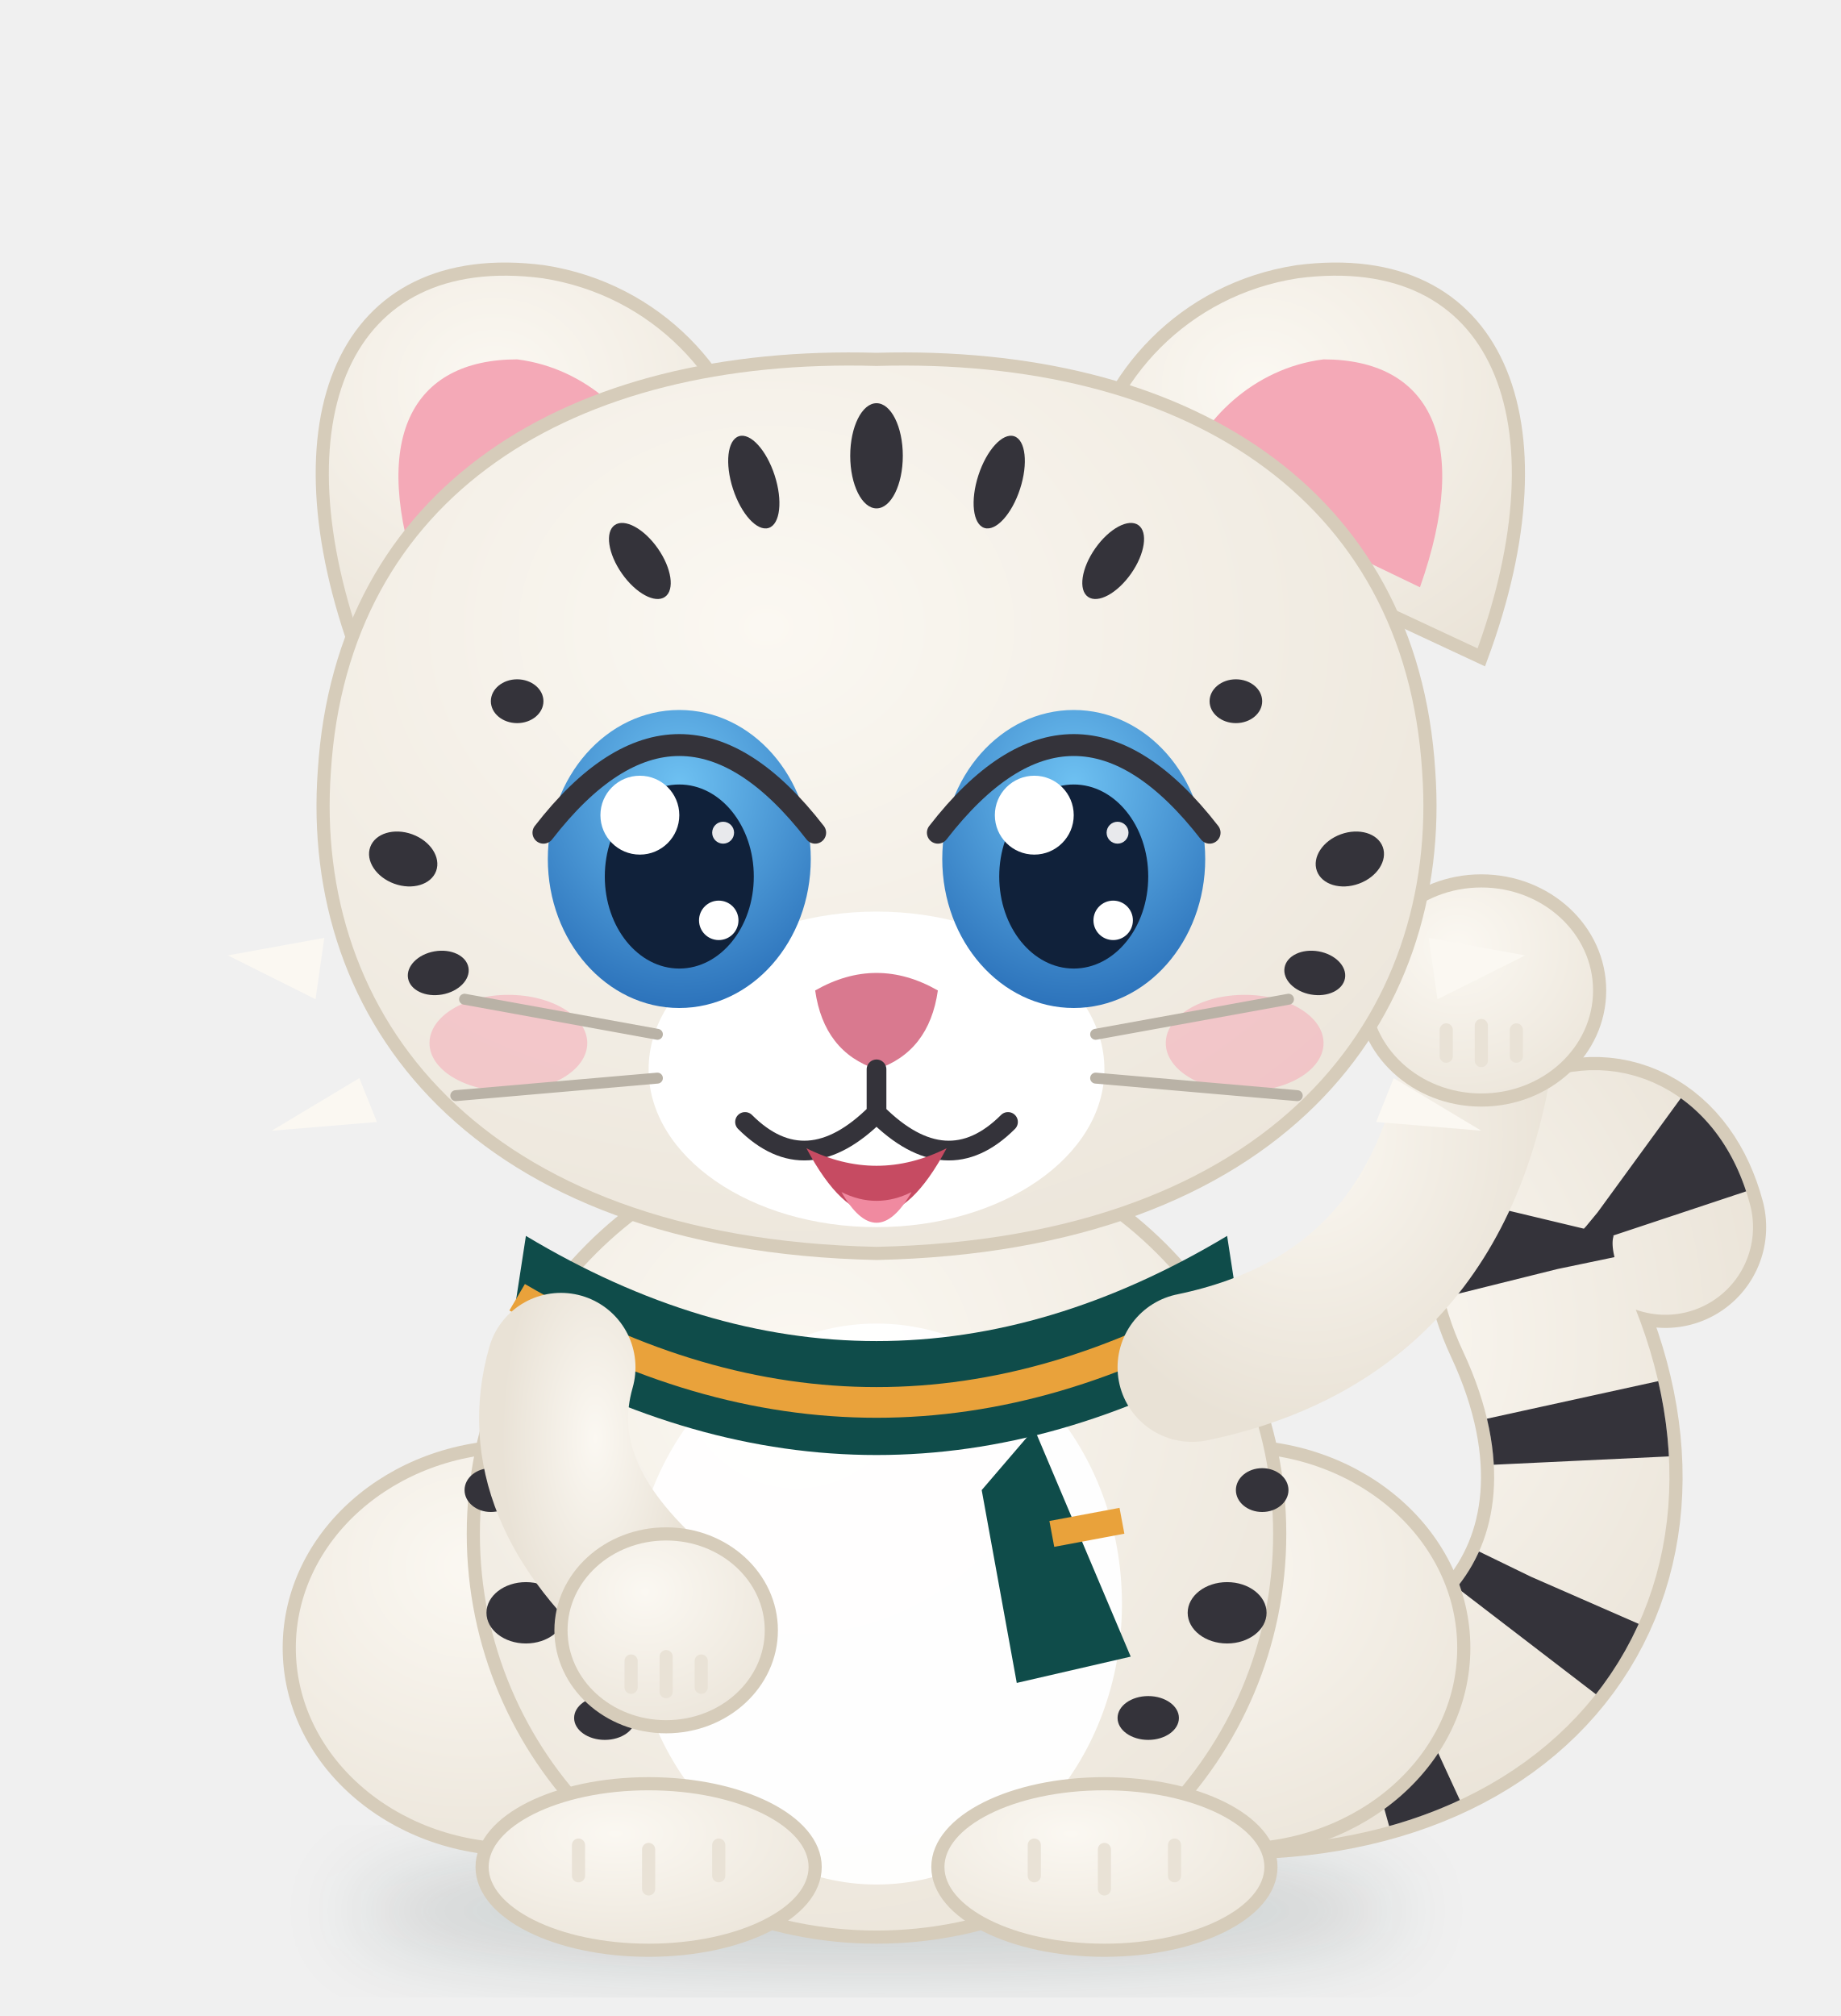
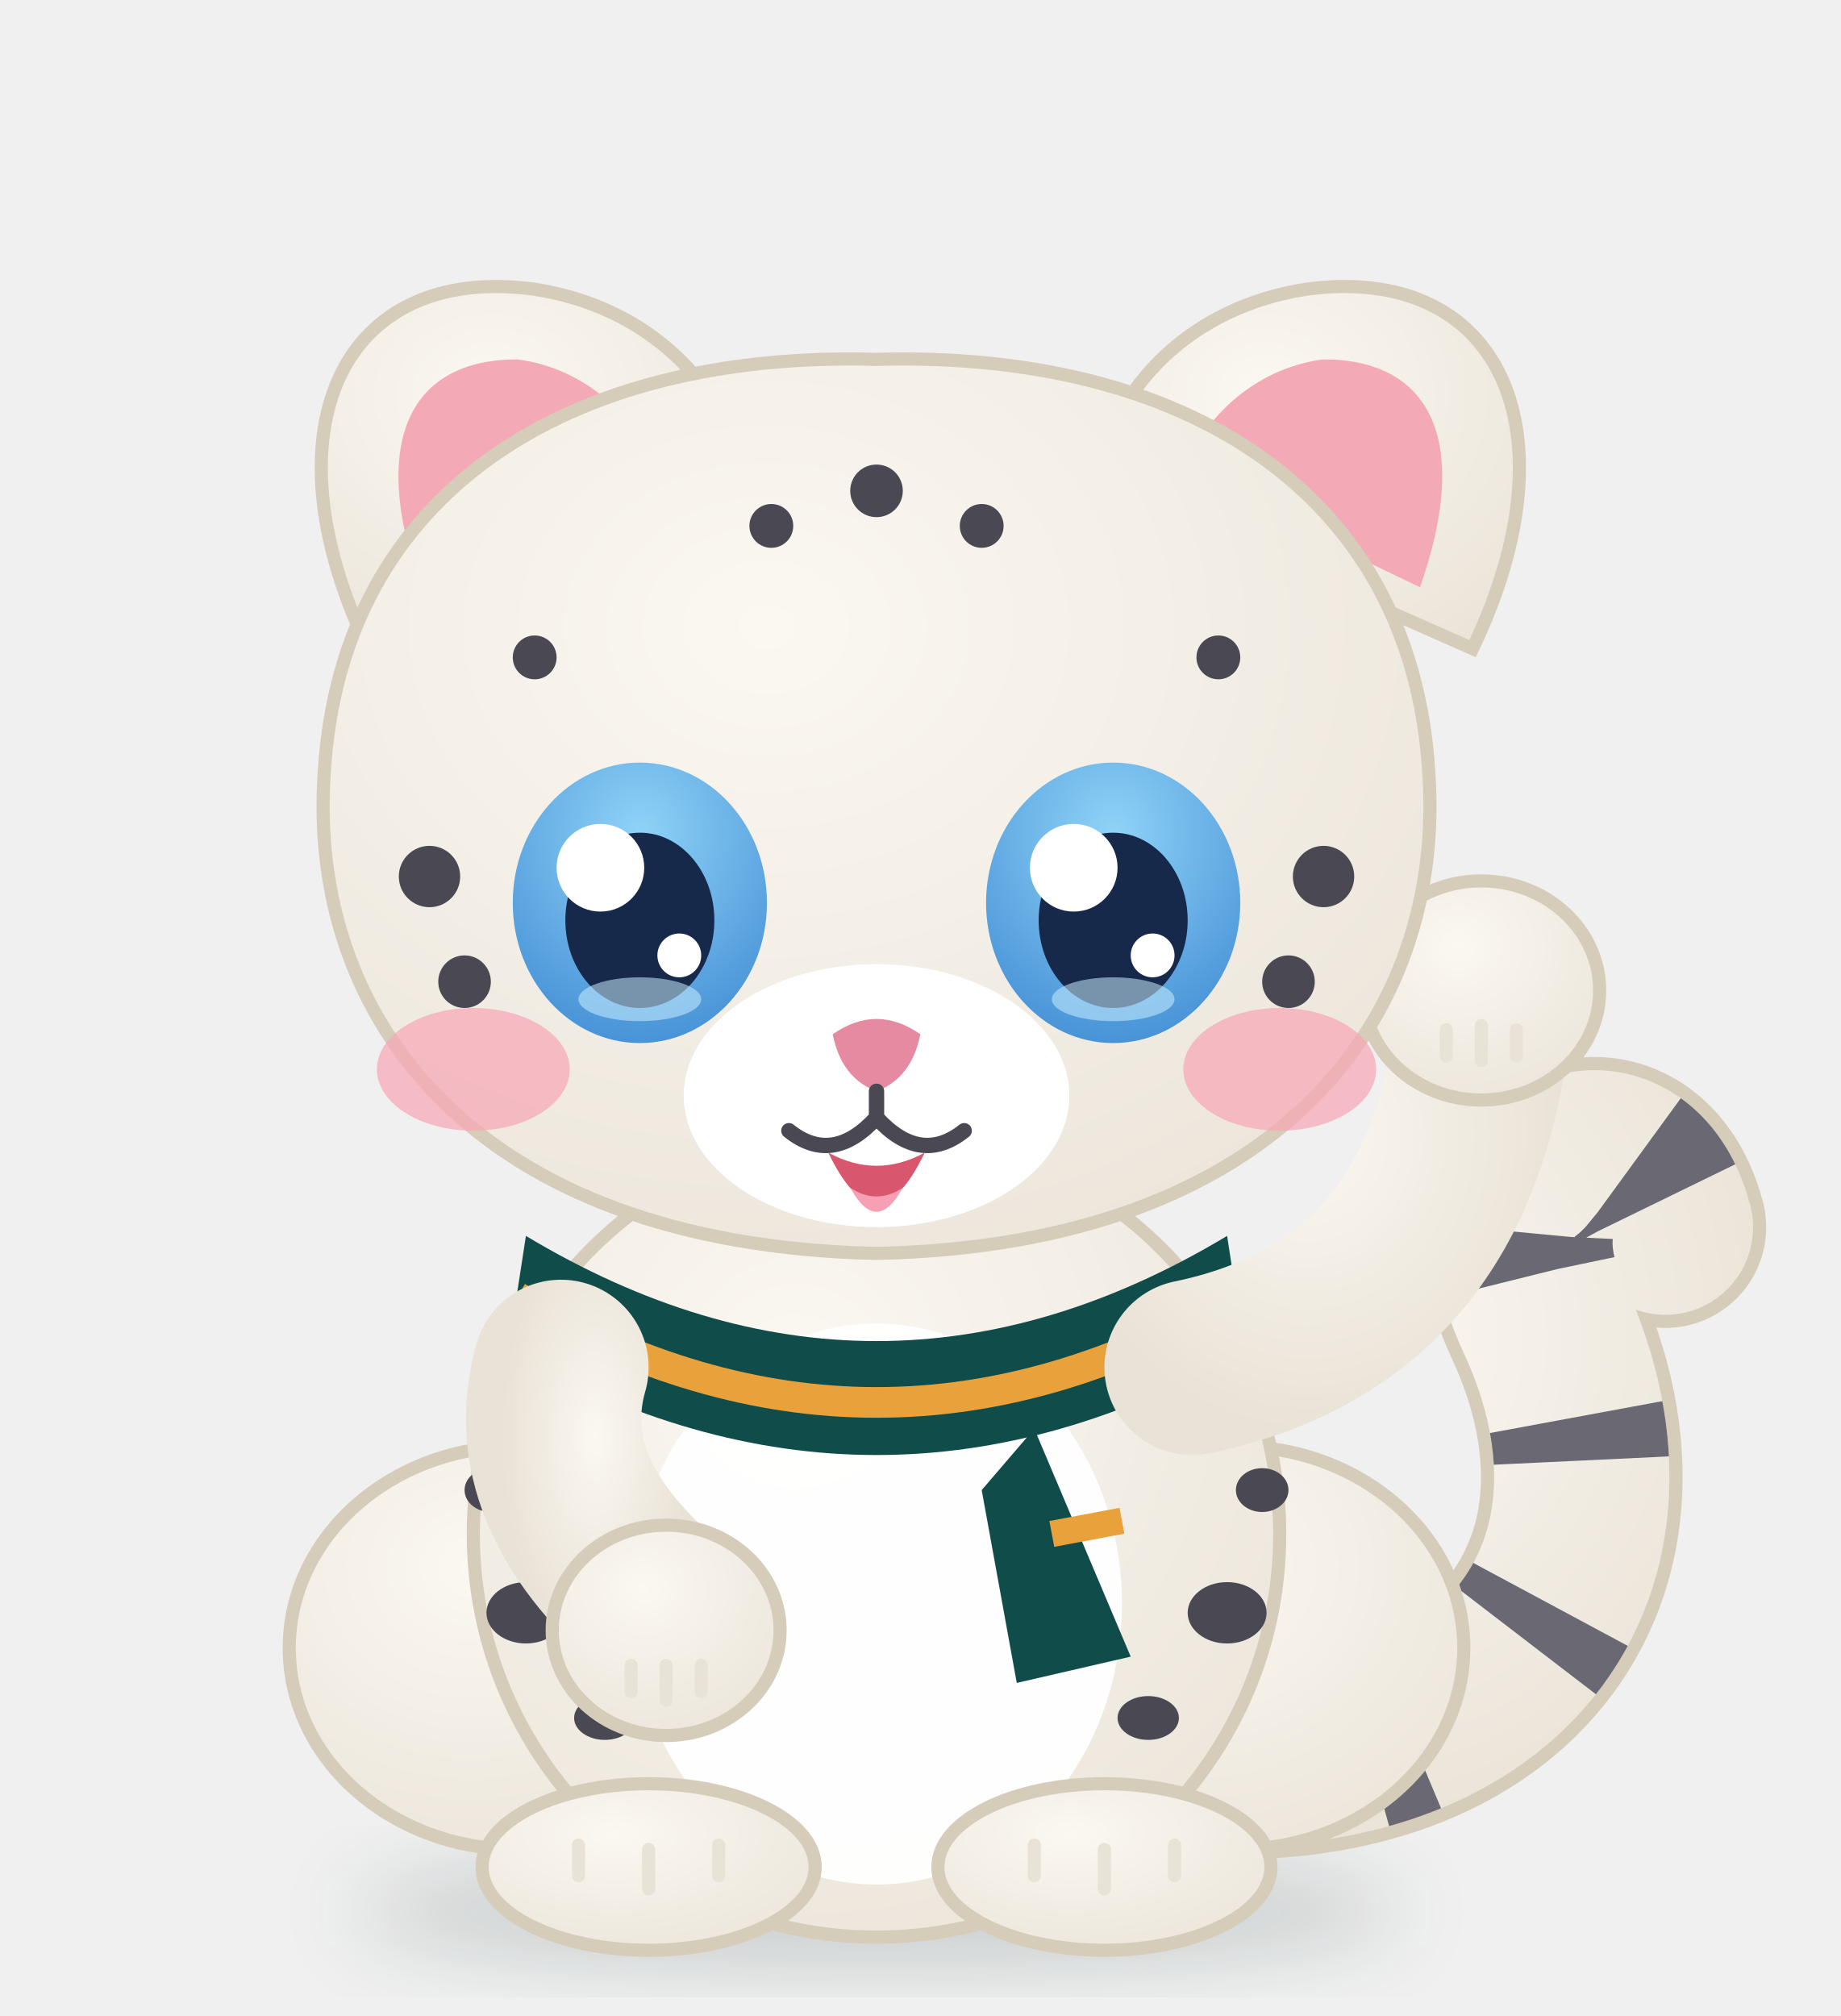
<svg xmlns="http://www.w3.org/2000/svg" viewBox="0 0 420 460" width="420" height="460">
  <defs>
    <radialGradient id="fur" cx=".4" cy=".3" r=".9">
      <stop offset="0" stop-color="#FBF8F2" />
      <stop offset="1" stop-color="#E9E2D6" />
    </radialGradient>
    <radialGradient id="ei" cx=".5" cy=".25" r=".9">
-       <stop offset="0" stop-color="#6EC1F2" />
-       <stop offset="1" stop-color="#1F63B0" />
+       <stop offset="0" stop-color="#8FD3F7" />
+       <stop offset="1" stop-color="#3A86D1" />
    </radialGradient>
    <filter id="sh" x="-20%" y="-20%" width="140%" height="140%">
      <feGaussianBlur stdDeviation="9" />
    </filter>
    <clipPath id="tailclip">
      <rect x="0" y="0" width="420" height="460" />
    </clipPath>
  </defs>
  <ellipse cx="200" cy="436" rx="120" ry="14" fill="#0E2B2C" opacity=".16" filter="url(#sh)" />
  <path d="M262 400 C 340 410 380 360 352 300 C 336 266 372 250 380 280" fill="none" stroke="#D6CCBA" stroke-width="46" stroke-linecap="round" />
  <path d="M262 400 C 340 410 380 360 352 300 C 336 266 372 250 380 280" fill="none" stroke="url(#fur)" stroke-width="40" stroke-linecap="round" />
-   <path d="M262 400 C 340 410 380 360 352 300 C 336 266 372 250 380 280" fill="none" stroke="#34333A" stroke-width="40" stroke-dasharray="14 30" stroke-dashoffset="-6" clip-path="url(#tailclip)" />
+   <path d="M262 400 C 340 410 380 360 352 300 C 336 266 372 250 380 280" fill="none" stroke="#6A6872" stroke-width="40" stroke-dasharray="10 34" stroke-dashoffset="-6" clip-path="url(#tailclip)" />
  <ellipse cx="118" cy="376" rx="52" ry="46" fill="url(#fur)" stroke="#D6CCBA" stroke-width="3" />
  <ellipse cx="282" cy="376" rx="52" ry="46" fill="url(#fur)" stroke="#D6CCBA" stroke-width="3" />
  <ellipse cx="200" cy="350" rx="92" ry="92" fill="url(#fur)" stroke="#D6CCBA" stroke-width="3" />
  <ellipse cx="200" cy="366" rx="56" ry="64" fill="#FFFFFF" opacity=".95" />
-   <ellipse cx="120" cy="368" rx="9" ry="7" transform="rotate(0 120 368)" fill="#34333A" />
-   <ellipse cx="138" cy="392" rx="7" ry="5" transform="rotate(0 138 392)" fill="#34333A" />
-   <ellipse cx="280" cy="368" rx="9" ry="7" transform="rotate(0 280 368)" fill="#34333A" />
-   <ellipse cx="262" cy="392" rx="7" ry="5" transform="rotate(0 262 392)" fill="#34333A" />
-   <ellipse cx="112" cy="340" rx="6" ry="5" transform="rotate(0 112 340)" fill="#34333A" />
-   <ellipse cx="288" cy="340" rx="6" ry="5" transform="rotate(0 288 340)" fill="#34333A" />
+   <ellipse cx="120" cy="368" rx="9" ry="7" transform="rotate(0 120 368)" fill="#4A4852" />
+   <ellipse cx="138" cy="392" rx="7" ry="5" transform="rotate(0 138 392)" fill="#4A4852" />
+   <ellipse cx="280" cy="368" rx="9" ry="7" transform="rotate(0 280 368)" fill="#4A4852" />
+   <ellipse cx="262" cy="392" rx="7" ry="5" transform="rotate(0 262 392)" fill="#4A4852" />
+   <ellipse cx="112" cy="340" rx="6" ry="5" transform="rotate(0 112 340)" fill="#4A4852" />
+   <ellipse cx="288" cy="340" rx="6" ry="5" transform="rotate(0 288 340)" fill="#4A4852" />
  <ellipse cx="148" cy="426" rx="38" ry="19" fill="url(#fur)" stroke="#D6CCBA" stroke-width="3" />
  <ellipse cx="252" cy="426" rx="38" ry="19" fill="url(#fur)" stroke="#D6CCBA" stroke-width="3" />
  <path d="M132 428 v-7 M148 431 v-9 M164 428 v-7 M236 428 v-7 M252 431 v-9 M268 428 v-7" stroke="#E9E2D6" stroke-width="3" stroke-linecap="round" />
  <path d="M120 282 Q200 330 280 282 L284 308 Q200 356 116 308 Z" fill="#0F4C4A" />
  <path d="M118 296 Q200 344 282 296" fill="none" stroke="#E9A23B" stroke-width="7" />
  <path d="M236 326 l22 52 l-26 6 l-8 -44 Z" fill="#0F4C4A" />
  <path d="M240 350 l16 -3" stroke="#E9A23B" stroke-width="6" />
-   <path d="M128 312 Q 120 340 150 366" fill="none" stroke="url(#fur)" stroke-width="34" stroke-linecap="round" />
-   <ellipse cx="152" cy="372" rx="24" ry="22" fill="url(#fur)" stroke="#D6CCBA" stroke-width="3" />
-   <path d="M144 385 v-6 M152 386 v-8 M160 385 v-6" stroke="#E9E2D6" stroke-width="3" stroke-linecap="round" fill="none" />
-   <path d="M272 312 Q 330 300 338 236" fill="none" stroke="url(#fur)" stroke-width="34" stroke-linecap="round" />
+   <path d="M128 312 Q 120 340 150 366" fill="none" stroke="url(#fur)" stroke-width="40" stroke-linecap="round" />
+   <ellipse cx="152" cy="372" rx="26" ry="24" fill="url(#fur)" stroke="#D6CCBA" stroke-width="3" />
+   <path d="M144 386 v-6 M152 388 v-8 M160 386 v-6" stroke="#E9E2D6" stroke-width="3" stroke-linecap="round" fill="none" />
+   <path d="M272 312 Q 330 300 338 236" fill="none" stroke="url(#fur)" stroke-width="40" stroke-linecap="round" />
  <ellipse cx="338" cy="226" rx="27" ry="25" fill="url(#fur)" stroke="#D6CCBA" stroke-width="3" />
  <path d="M330 241 v-6 M338 242 v-8 M346 241 v-6" stroke="#E9E2D6" stroke-width="3" stroke-linecap="round" fill="none" />
-   <path d="M82 150 C 62 96 78 56 124 62 C 150 66 168 86 172 108 Z" fill="url(#fur)" stroke="#D6CCBA" stroke-width="3" />
+   <path d="M84 148 C 60 98 78 60 122 66 C 148 70 166 88 170 110 Z" fill="url(#fur)" stroke="#D6CCBA" stroke-width="3" />
  <path d="M96 134 C 84 100 94 82 118 82 C 134 84 146 96 150 108 Z" fill="#F4A9B7" />
-   <path d="M338 150 C 358 96 342 56 296 62 C 270 66 252 86 248 108 Z" fill="url(#fur)" stroke="#D6CCBA" stroke-width="3" />
+   <path d="M336 148 C 360 98 342 60 298 66 C 272 70 254 88 250 110 Z" fill="url(#fur)" stroke="#D6CCBA" stroke-width="3" />
  <path d="M324 134 C 336 100 326 82 302 82 C 286 84 274 96 270 108 Z" fill="#F4A9B7" />
  <path d="M200 82 C 270 80 322 112 326 176 C 330 232 292 284 200 286 C 108 284 70 232 74 176 C 78 112 130 80 200 82 Z" fill="url(#fur)" stroke="#D6CCBA" stroke-width="3" />
-   <path d="M74 214 l-22 4 l20 10 Z M326 214 l22 4 l-20 10 Z M82 246 l-20 12 l24 -2 Z M318 246 l20 12 l-24 -2 Z" fill="#FBF8F2" />
-   <ellipse cx="200" cy="104" rx="6" ry="12" transform="rotate(0 200 104)" fill="#34333A" />
-   <ellipse cx="172" cy="110" rx="5" ry="11" transform="rotate(-18 172 110)" fill="#34333A" />
-   <ellipse cx="228" cy="110" rx="5" ry="11" transform="rotate(18 228 110)" fill="#34333A" />
-   <ellipse cx="146" cy="128" rx="5" ry="10" transform="rotate(-35 146 128)" fill="#34333A" />
-   <ellipse cx="254" cy="128" rx="5" ry="10" transform="rotate(35 254 128)" fill="#34333A" />
-   <ellipse cx="92" cy="196" rx="8" ry="6" transform="rotate(20 92 196)" fill="#34333A" />
-   <ellipse cx="100" cy="222" rx="7" ry="5" transform="rotate(-10 100 222)" fill="#34333A" />
-   <ellipse cx="308" cy="196" rx="8" ry="6" transform="rotate(-20 308 196)" fill="#34333A" />
-   <ellipse cx="300" cy="222" rx="7" ry="5" transform="rotate(10 300 222)" fill="#34333A" />
-   <ellipse cx="118" cy="160" rx="6" ry="5" transform="rotate(0 118 160)" fill="#34333A" />
-   <ellipse cx="282" cy="160" rx="6" ry="5" transform="rotate(0 282 160)" fill="#34333A" />
-   <ellipse cx="200" cy="244" rx="52" ry="36" fill="#FFFFFF" />
-   <ellipse cx="116" cy="238" rx="18" ry="11" fill="#F4A9B7" opacity=".55" />
-   <ellipse cx="284" cy="238" rx="18" ry="11" fill="#F4A9B7" opacity=".55" />
-   <ellipse cx="155" cy="196" rx="30" ry="34" fill="url(#ei)" />
-   <ellipse cx="155" cy="200" rx="17" ry="21" fill="#10213A" />
-   <circle cx="146" cy="186" r="9" fill="#fff" />
-   <circle cx="164" cy="210" r="4.5" fill="#fff" />
-   <circle cx="165" cy="190" r="2.5" fill="#fff" opacity=".9" />
-   <path d="M124 190 Q155 150 186 190" fill="none" stroke="#34333A" stroke-width="5" stroke-linecap="round" />
-   <ellipse cx="245" cy="196" rx="30" ry="34" fill="url(#ei)" />
-   <ellipse cx="245" cy="200" rx="17" ry="21" fill="#10213A" />
-   <circle cx="236" cy="186" r="9" fill="#fff" />
-   <circle cx="254" cy="210" r="4.5" fill="#fff" />
-   <circle cx="255" cy="190" r="2.5" fill="#fff" opacity=".9" />
-   <path d="M214 190 Q245 150 276 190" fill="none" stroke="#34333A" stroke-width="5" stroke-linecap="round" />
-   <path d="M186 226 Q200 218 214 226 Q212 240 200 244 Q188 240 186 226 Z" fill="#D9798F" />
-   <path d="M200 244 v10 M200 254 Q184 270 170 256 M200 254 Q216 270 230 256" fill="none" stroke="#34333A" stroke-width="4.5" stroke-linecap="round" />
-   <path d="M184 262 Q200 292 216 262 Q200 270 184 262 Z" fill="#C64B62" />
-   <path d="M192 272 Q200 286 208 272 Q200 276 192 272 Z" fill="#F08AA0" />
-   <path d="M150 236 l-44 -8 M150 246 l-46 4 M250 236 l44 -8 M250 246 l46 4" stroke="#B9B2A6" stroke-width="2.5" stroke-linecap="round" />
+   <ellipse cx="200" cy="112" rx="6" ry="6" transform="rotate(0 200 112)" fill="#4A4852" />
+   <ellipse cx="176" cy="120" rx="5" ry="5" transform="rotate(0 176 120)" fill="#4A4852" />
+   <ellipse cx="224" cy="120" rx="5" ry="5" transform="rotate(0 224 120)" fill="#4A4852" />
+   <ellipse cx="98" cy="200" rx="7" ry="7" transform="rotate(0 98 200)" fill="#4A4852" />
+   <ellipse cx="106" cy="224" rx="6" ry="6" transform="rotate(0 106 224)" fill="#4A4852" />
+   <ellipse cx="302" cy="200" rx="7" ry="7" transform="rotate(0 302 200)" fill="#4A4852" />
+   <ellipse cx="294" cy="224" rx="6" ry="6" transform="rotate(0 294 224)" fill="#4A4852" />
+   <ellipse cx="122" cy="150" rx="5" ry="5" transform="rotate(0 122 150)" fill="#4A4852" />
+   <ellipse cx="278" cy="150" rx="5" ry="5" transform="rotate(0 278 150)" fill="#4A4852" />
+   <ellipse cx="200" cy="250" rx="44" ry="30" fill="#FFFFFF" />
+   <ellipse cx="108" cy="244" rx="22" ry="14" fill="#F7A5B5" opacity=".7" />
+   <ellipse cx="292" cy="244" rx="22" ry="14" fill="#F7A5B5" opacity=".7" />
+   <ellipse cx="146" cy="206" rx="29" ry="32" fill="url(#ei)" />
+   <ellipse cx="146" cy="210" rx="17" ry="20" fill="#16294A" />
+   <circle cx="137" cy="198" r="10" fill="#fff" />
+   <circle cx="155" cy="218" r="5" fill="#fff" />
+   <ellipse cx="146" cy="228" rx="14" ry="5" fill="#C9ECFF" opacity=".55" />
+   <ellipse cx="254" cy="206" rx="29" ry="32" fill="url(#ei)" />
+   <ellipse cx="254" cy="210" rx="17" ry="20" fill="#16294A" />
+   <circle cx="245" cy="198" r="10" fill="#fff" />
+   <circle cx="263" cy="218" r="5" fill="#fff" />
+   <ellipse cx="254" cy="228" rx="14" ry="5" fill="#C9ECFF" opacity=".55" />
+   <path d="M190 236 Q200 229 210 236 Q208 246 200 249 Q192 246 190 236 Z" fill="#E58AA0" />
+   <path d="M200 249 v6 M200 255 Q190 266 180 258 M200 255 Q210 266 220 258" fill="none" stroke="#4A4852" stroke-width="3.5" stroke-linecap="round" />
+   <path d="M189 263 Q200 286 211 263 Q200 269 189 263 Z" fill="#D9566F" />
+   <path d="M194 271 Q200 282 206 271 Q200 275 194 271 Z" fill="#F7A0B3" />
</svg>
